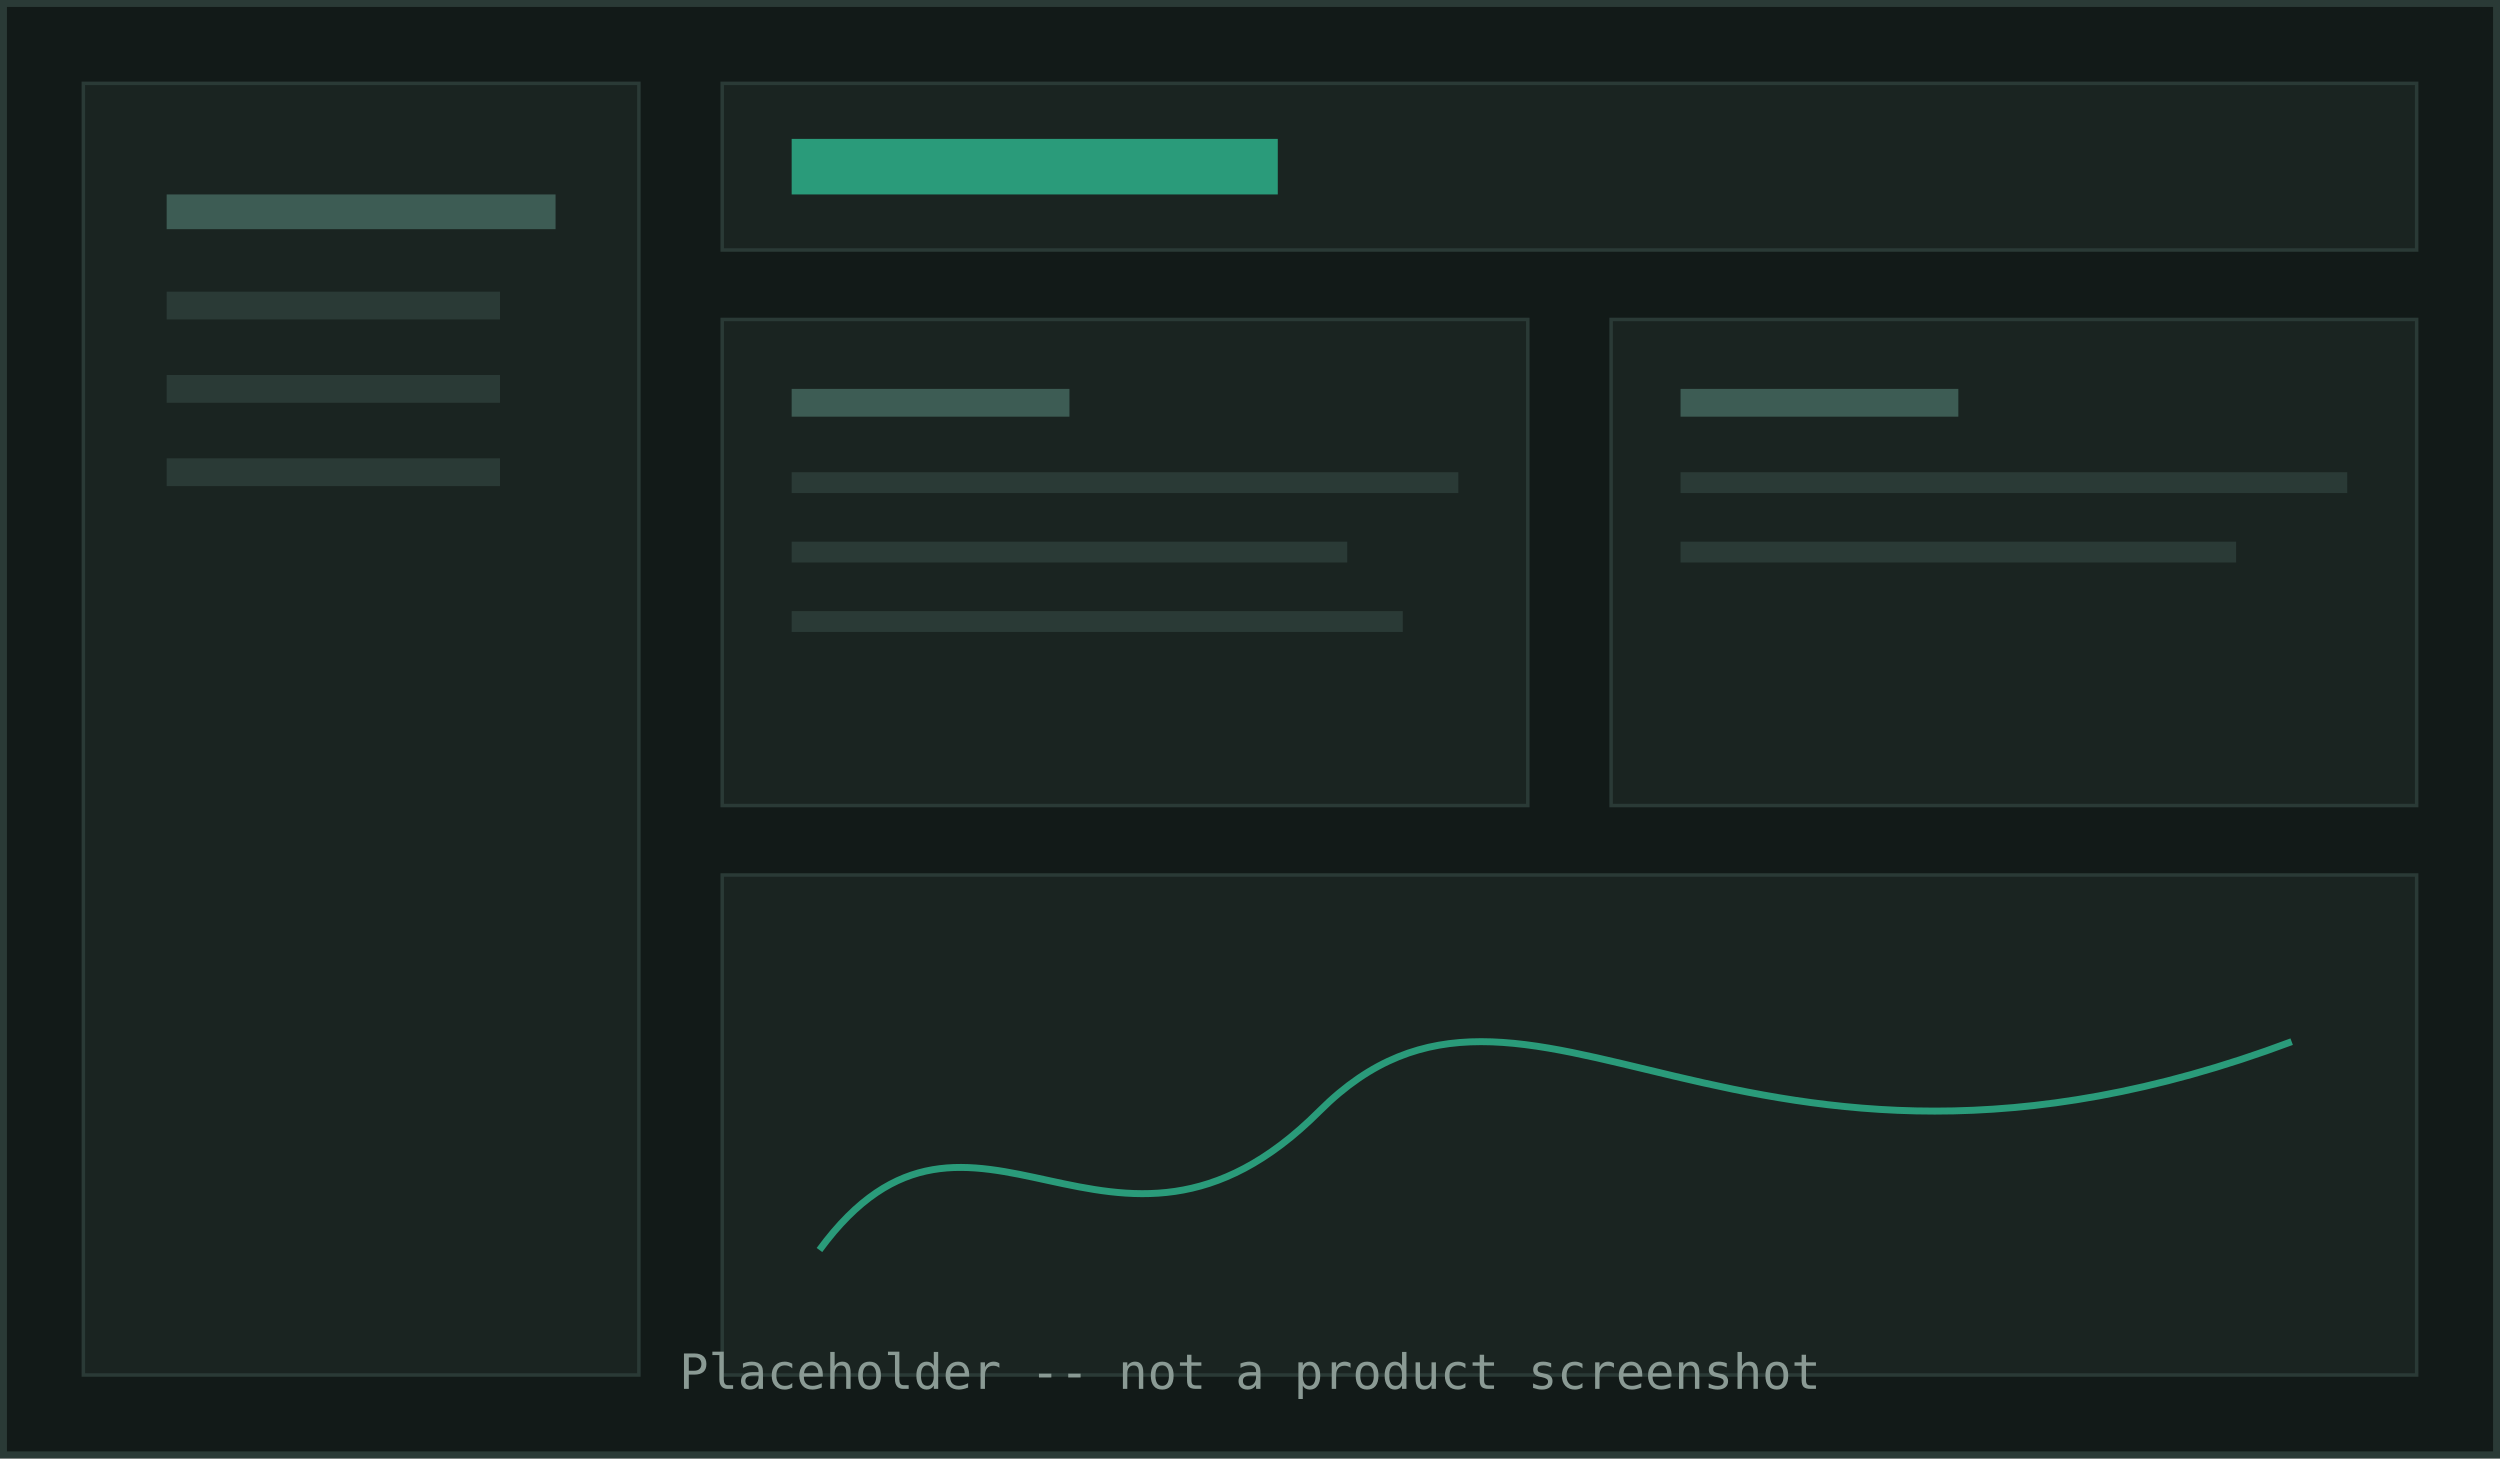
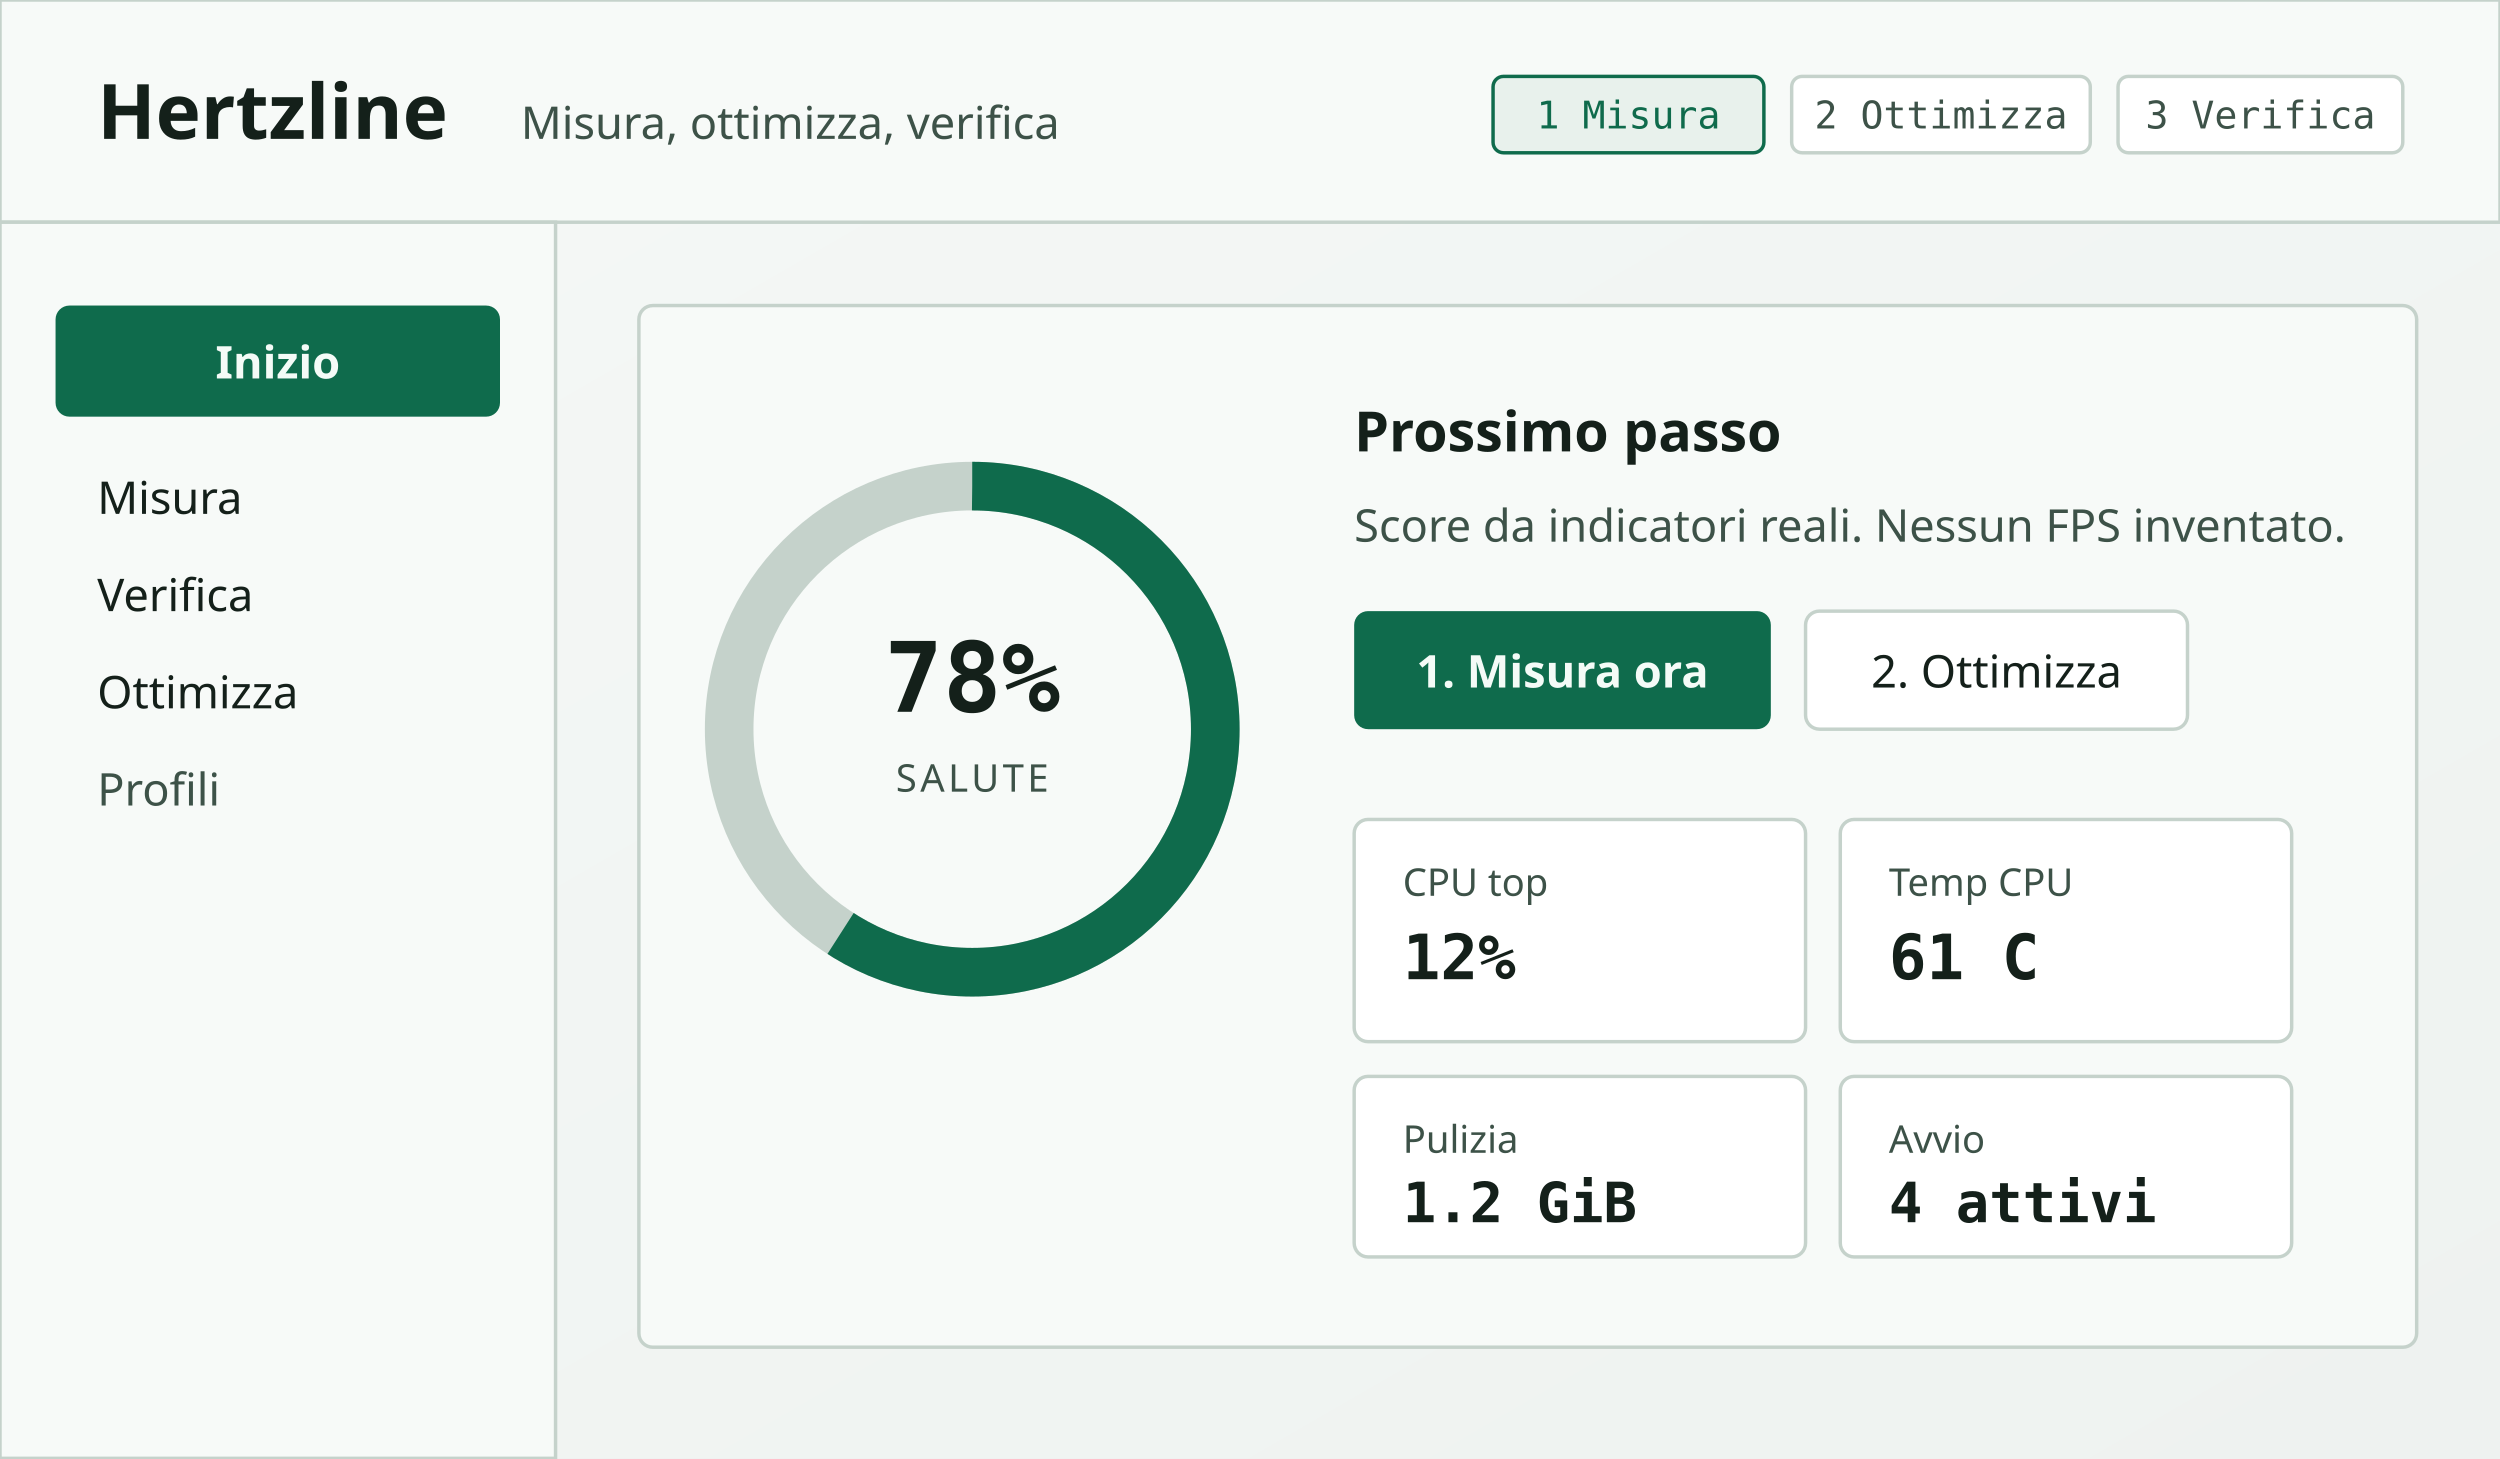
<svg xmlns="http://www.w3.org/2000/svg" viewBox="0 0 720 420" role="img" aria-labelledby="title desc">
-   <rect width="720" height="420" fill="#121a18" />
-   <rect x="1" y="1" width="718" height="418" fill="none" stroke="#2a3a36" stroke-width="2" />
-   <rect x="24" y="24" width="160" height="372" fill="#1a2421" stroke="#2a3a36" />
-   <rect x="48" y="56" width="112" height="10" fill="#3d5c54" />
-   <rect x="48" y="84" width="96" height="8" fill="#2a3a36" />
-   <rect x="48" y="108" width="96" height="8" fill="#2a3a36" />
-   <rect x="48" y="132" width="96" height="8" fill="#2a3a36" />
-   <rect x="208" y="24" width="488" height="48" fill="#1a2421" stroke="#2a3a36" />
-   <rect x="228" y="40" width="140" height="16" fill="#2a9b7a" />
-   <rect x="208" y="92" width="232" height="140" fill="#1a2421" stroke="#2a3a36" />
-   <rect x="228" y="112" width="80" height="8" fill="#3d5c54" />
-   <rect x="228" y="136" width="192" height="6" fill="#2a3a36" />
-   <rect x="228" y="156" width="160" height="6" fill="#2a3a36" />
-   <rect x="228" y="176" width="176" height="6" fill="#2a3a36" />
-   <rect x="464" y="92" width="232" height="140" fill="#1a2421" stroke="#2a3a36" />
-   <rect x="484" y="112" width="80" height="8" fill="#3d5c54" />
-   <rect x="484" y="136" width="192" height="6" fill="#2a3a36" />
-   <rect x="484" y="156" width="160" height="6" fill="#2a3a36" />
-   <rect x="208" y="252" width="488" height="144" fill="#1a2421" stroke="#2a3a36" />
-   <path fill="none" stroke="#2a9b7a" stroke-width="2" d="M236 360 C280 300 320 380 380 320 C440 260 500 360 660 300" />
-   <text x="360" y="400" text-anchor="middle" fill="#8a9a94" font-family="IBM Plex Mono, monospace" font-size="14">Placeholder -- not a product screenshot</text>
+   <defs>
+     <linearGradient id="bg" x1="0" y1="0" x2="1" y2="1">
+       <stop offset="0%" stop-color="#f5f8f6" />
+       <stop offset="100%" stop-color="#eef2f0" />
+     </linearGradient>
+   </defs>
+   <rect width="720" height="420" fill="url(#bg)" />
+   <rect x="0" y="0" width="720" height="64" fill="#f7faf8" stroke="#c5d2cb" />
+   <text x="28" y="40" fill="#14201a" font-family="Instrument Sans, Segoe UI, sans-serif" font-size="22" font-weight="700">Hertzline</text>
+   <text x="150" y="40" fill="#3d5248" font-family="Instrument Sans, Segoe UI, sans-serif" font-size="13">Misura, ottimizza, verifica</text>
+   <rect x="430" y="22" width="78" height="22" rx="3" fill="#e8f1ec" stroke="#0f6b4c" />
+   <text x="469" y="37" text-anchor="middle" fill="#0f6b4c" font-family="IBM Plex Mono, monospace" font-size="11">1 Misura</text>
+   <rect x="516" y="22" width="86" height="22" rx="3" fill="#fff" stroke="#c5d2cb" />
+   <text x="559" y="37" text-anchor="middle" fill="#3d5248" font-family="IBM Plex Mono, monospace" font-size="11">2 Ottimizza</text>
+   <rect x="610" y="22" width="82" height="22" rx="3" fill="#fff" stroke="#c5d2cb" />
+   <text x="651" y="37" text-anchor="middle" fill="#3d5248" font-family="IBM Plex Mono, monospace" font-size="11">3 Verifica</text>
+   <rect x="0" y="64" width="160" height="356" fill="#f7faf8" stroke="#c5d2cb" />
+   <rect x="16" y="88" width="128" height="32" rx="4" fill="#0f6b4c" />
+   <text x="80" y="109" text-anchor="middle" fill="#f4fbf7" font-family="Instrument Sans, Segoe UI, sans-serif" font-size="13" font-weight="600">Inizio</text>
+   <text x="28" y="148" fill="#14201a" font-family="Instrument Sans, Segoe UI, sans-serif" font-size="13">Misura</text>
+   <text x="28" y="176" fill="#14201a" font-family="Instrument Sans, Segoe UI, sans-serif" font-size="13">Verifica</text>
+   <text x="28" y="204" fill="#14201a" font-family="Instrument Sans, Segoe UI, sans-serif" font-size="13">Ottimizza</text>
+   <text x="28" y="232" fill="#3d5248" font-family="Instrument Sans, Segoe UI, sans-serif" font-size="13">Profili</text>
+   <rect x="184" y="88" width="512" height="300" rx="4" fill="#f7faf8" stroke="#c5d2cb" />
+   <circle cx="280" cy="210" r="70" fill="none" stroke="#c5d2cb" stroke-width="14" />
+   <circle cx="280" cy="210" r="70" fill="none" stroke="#0f6b4c" stroke-width="14" stroke-dasharray="330" stroke-dashoffset="70" transform="rotate(-90 280 210)" />
+   <text x="280" y="205" text-anchor="middle" fill="#14201a" font-family="IBM Plex Mono, monospace" font-size="28" font-weight="700">78%</text>
+   <text x="280" y="228" text-anchor="middle" fill="#3d5248" font-family="Instrument Sans, Segoe UI, sans-serif" font-size="11" letter-spacing="1">SALUTE</text>
+   <text x="390" y="130" fill="#14201a" font-family="Instrument Sans, Segoe UI, sans-serif" font-size="16" font-weight="700">Prossimo passo</text>
+   <text x="390" y="156" fill="#3d5248" font-family="Instrument Sans, Segoe UI, sans-serif" font-size="13">Score da indicatori reali. Nessun FPS inventato.</text>
+   <rect x="390" y="176" width="120" height="34" rx="4" fill="#0f6b4c" />
+   <text x="450" y="198" text-anchor="middle" fill="#f4fbf7" font-family="Instrument Sans, Segoe UI, sans-serif" font-size="13" font-weight="600">1. Misura ora</text>
+   <rect x="520" y="176" width="110" height="34" rx="4" fill="#fff" stroke="#c5d2cb" />
+   <text x="575" y="198" text-anchor="middle" fill="#14201a" font-family="Instrument Sans, Segoe UI, sans-serif" font-size="13">2. Ottimizza</text>
+   <rect x="390" y="236" width="130" height="64" rx="4" fill="#fff" stroke="#c5d2cb" />
+   <text x="404" y="258" fill="#3d5248" font-family="Instrument Sans, Segoe UI, sans-serif" font-size="11">CPU top</text>
+   <text x="404" y="282" fill="#14201a" font-family="IBM Plex Mono, monospace" font-size="18" font-weight="600">12%</text>
+   <rect x="530" y="236" width="130" height="64" rx="4" fill="#fff" stroke="#c5d2cb" />
+   <text x="544" y="258" fill="#3d5248" font-family="Instrument Sans, Segoe UI, sans-serif" font-size="11">Temp CPU</text>
+   <text x="544" y="282" fill="#14201a" font-family="IBM Plex Mono, monospace" font-size="18" font-weight="600">61 C</text>
+   <rect x="390" y="310" width="130" height="52" rx="4" fill="#fff" stroke="#c5d2cb" />
+   <text x="404" y="332" fill="#3d5248" font-family="Instrument Sans, Segoe UI, sans-serif" font-size="11">Pulizia</text>
+   <text x="404" y="352" fill="#14201a" font-family="IBM Plex Mono, monospace" font-size="16" font-weight="600">1.2 GiB</text>
+   <rect x="530" y="310" width="130" height="52" rx="4" fill="#fff" stroke="#c5d2cb" />
+   <text x="544" y="332" fill="#3d5248" font-family="Instrument Sans, Segoe UI, sans-serif" font-size="11">Avvio</text>
+   <text x="544" y="352" fill="#14201a" font-family="IBM Plex Mono, monospace" font-size="16" font-weight="600">4 attivi</text>
</svg>
